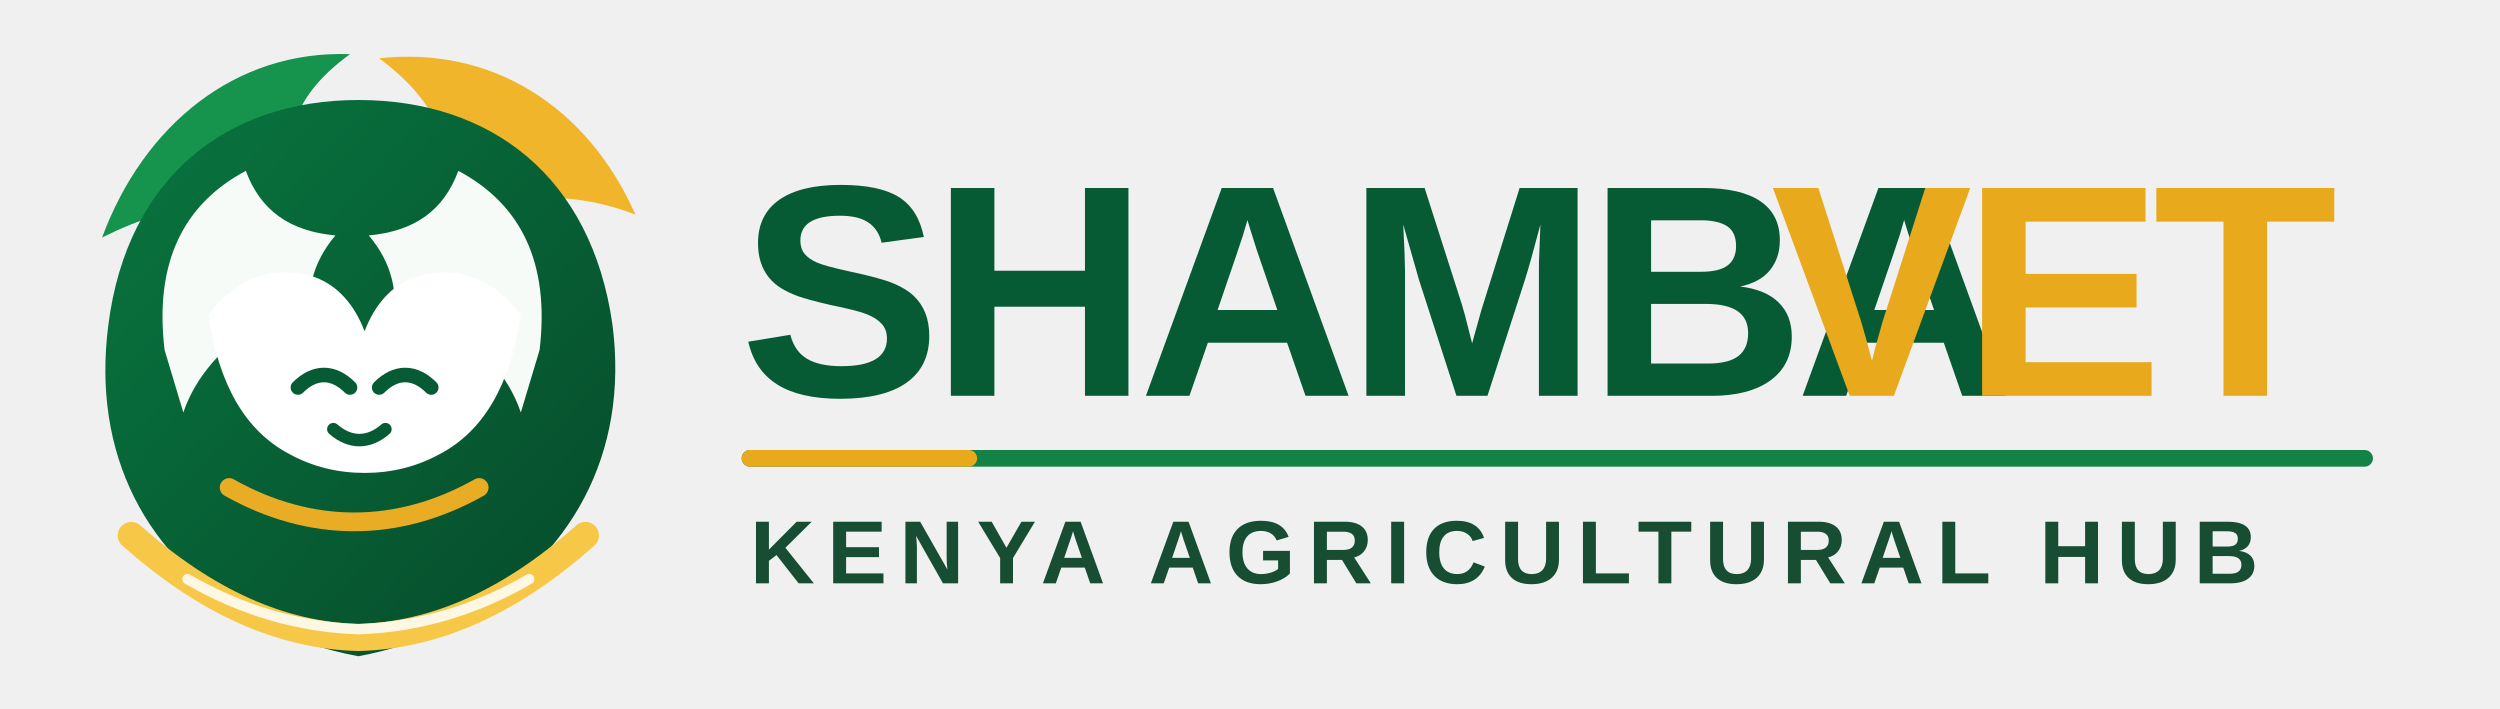
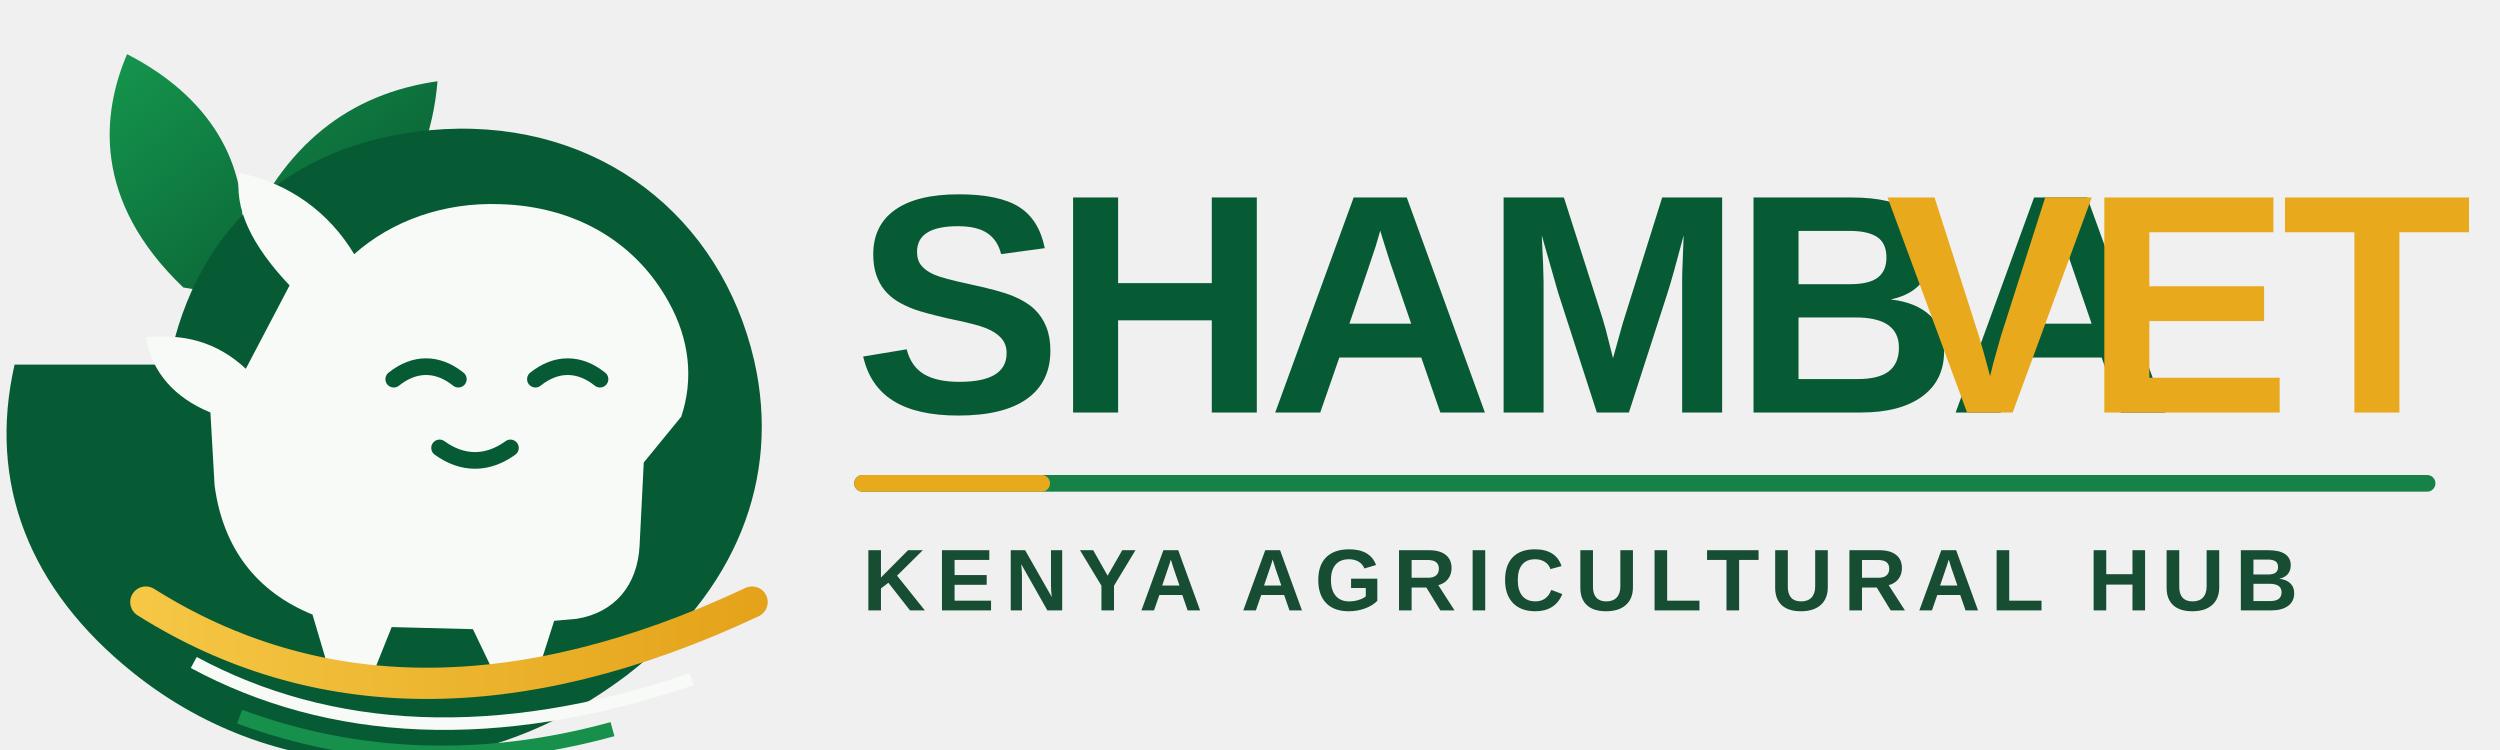
- <svg xmlns="http://www.w3.org/2000/svg" viewBox="0 0 1200 340" role="img" aria-labelledby="title desc">
+ <svg xmlns="http://www.w3.org/2000/svg" viewBox="0 0 1200 360" role="img" aria-labelledby="t d">
  <defs>
-     <linearGradient id="forest" x1="0" y1="0" x2="1" y2="1">
-       <stop stop-color="#08763f" />
-       <stop offset="1" stop-color="#064a2b" />
+     <linearGradient id="g" x1="0" y1="0" x2="1" y2="1">
+       <stop stop-color="#15964d" />
+       <stop offset="1" stop-color="#07532f" />
    </linearGradient>
-     <linearGradient id="harvest" x1="0" y1="0" x2="1" y2="0">
-       <stop stop-color="#f7c747" />
-       <stop offset="1" stop-color="#e89b13" />
+     <linearGradient id="y">
+       <stop stop-color="#f5c744" />
+       <stop offset="1" stop-color="#e4a31a" />
    </linearGradient>
  </defs>
-   <g transform="translate(18 8)">
-     <path d="M150 18C95 16 51 52 31 106c36-18 66-20 99-8-17-34-9-59 20-80Z" fill="#16934d" />
-     <path d="M164 20c54-6 100 23 123 75-34-13-66-10-96 8 13-34 4-60-27-83Z" fill="#f0b52a" />
-     <path d="M34 148C43 77 91 40 154 40c64 0 112 37 122 108 8 62-20 112-72 141-18 10-34 15-50 18-16-3-32-8-50-18-52-29-78-79-70-141Z" fill="url(#forest)" />
-     <path d="M61 160c-5-42 9-70 39-86 7 19 21 29 43 31-11 13-15 28-11 46-19-5-35 0-48 15-6 7-11 15-14 24Z" fill="#f7fbf7" />
-     <path d="M241 160c5-42-9-70-39-86-7 19-21 29-43 31 11 13 15 28 11 46 19-5 35 0 48 15 6 7 11 15 14 24Z" fill="#f7fbf7" />
-     <path d="M82 143c14-18 31-24 51-18 11 4 19 13 24 26 5-13 13-22 24-26 20-6 37 0 51 18-5 34-18 56-39 67-11 6-23 9-36 9s-25-3-36-9c-21-11-34-33-39-67Z" fill="#fff" />
-     <path d="M125 178c8-8 17-8 25 0M164 178c8-8 17-8 25 0" fill="none" stroke="#075b34" stroke-width="7" stroke-linecap="round" />
-     <path d="M142 198c8 7 17 7 25 0" fill="none" stroke="#075b34" stroke-width="6" stroke-linecap="round" />
-     <path d="M92 226c39 22 81 22 120 0" fill="none" stroke="#e9ad25" stroke-width="9" stroke-linecap="round" />
-     <path d="M45 249c36 32 72 48 109 49 37-1 73-17 109-49" fill="none" stroke="#f7c747" stroke-width="13" stroke-linecap="round" />
-     <path d="M72 270c26 15 53 23 82 24 29-1 56-9 82-24" fill="none" stroke="#fff" stroke-width="5" stroke-linecap="round" opacity=".85" />
+   <g transform="translate(18 18)">
+     <path d="M70 120C26 78 31 36 43 8c39 20 59 52 55 91 20-48 52-72 94-78-4 49-33 85-86 105" fill="url(#g)" />
+     <path d="M63 157C76 89 125 48 195 44c75-4 133 42 149 111 13 57-9 111-61 151-37 28-77 41-118 42-43-1-84-15-119-43-50-40-70-91-57-148Z" fill="#075b34" />
+     <path d="M121 119c-18-19-27-37-24-54 24 5 43 19 55 39 18-16 43-25 70-24 36 1 65 18 81 47 10 18 12 37 6 55l-18 22-2 40c-1 19-12 32-30 35l-11 1-8 25-19 4-12-25-39-1-10 25-20-4-8-27c-27-11-43-32-47-62l-2-35c-17-7-28-19-31-36 18-2 34 2 48 15Z" fill="#f7faf7" />
+     <path d="M171 164c10-8 21-8 31 0m37 0c10-8 21-8 31 0M193 197c11 8 23 8 34 0" fill="none" stroke="#075b34" stroke-width="8" stroke-linecap="round" />
+     <path d="M52 271c81 51 178 53 291 0" fill="none" stroke="url(#y)" stroke-width="15" stroke-linecap="round" />
+     <path d="M75 300c65 35 145 40 239 8" fill="none" stroke="#f7faf7" stroke-width="6" />
+     <path d="M97 326c57 21 117 23 179 6" fill="none" stroke="#16904a" stroke-width="7" />
  </g>
  <g font-family="Arial,Helvetica,sans-serif" font-weight="900">
-     <text x="355" y="190" font-size="145" letter-spacing="-5" fill="#075b34">SHAMBA</text>
-     <text x="850" y="190" font-size="145" letter-spacing="-5" fill="#e9a91d">VET</text>
+     <text x="410" y="198" font-size="150" letter-spacing="-5" fill="#075b34">SHAMBA</text>
+     <text x="905" y="198" font-size="150" letter-spacing="-5" fill="#e9a91d">VET</text>
  </g>
-   <path d="M360 220H1135" stroke="#148247" stroke-width="8" stroke-linecap="round" />
-   <path d="M360 220H465" stroke="#e9a91d" stroke-width="8" stroke-linecap="round" />
-   <text x="360" y="280" font-family="Arial,Helvetica,sans-serif" font-size="43" font-weight="700" letter-spacing="6" fill="#174d32">KENYA AGRICULTURAL HUB</text>
+   <path d="M414 232H1165" stroke="#168247" stroke-width="8" stroke-linecap="round" />
+   <path d="M414 232H500" stroke="#e9a91d" stroke-width="8" stroke-linecap="round" />
+   <text x="414" y="293" font-family="Arial,Helvetica,sans-serif" font-size="42" font-weight="800" letter-spacing="5" fill="#174d32">KENYA AGRICULTURAL HUB</text>
</svg>
